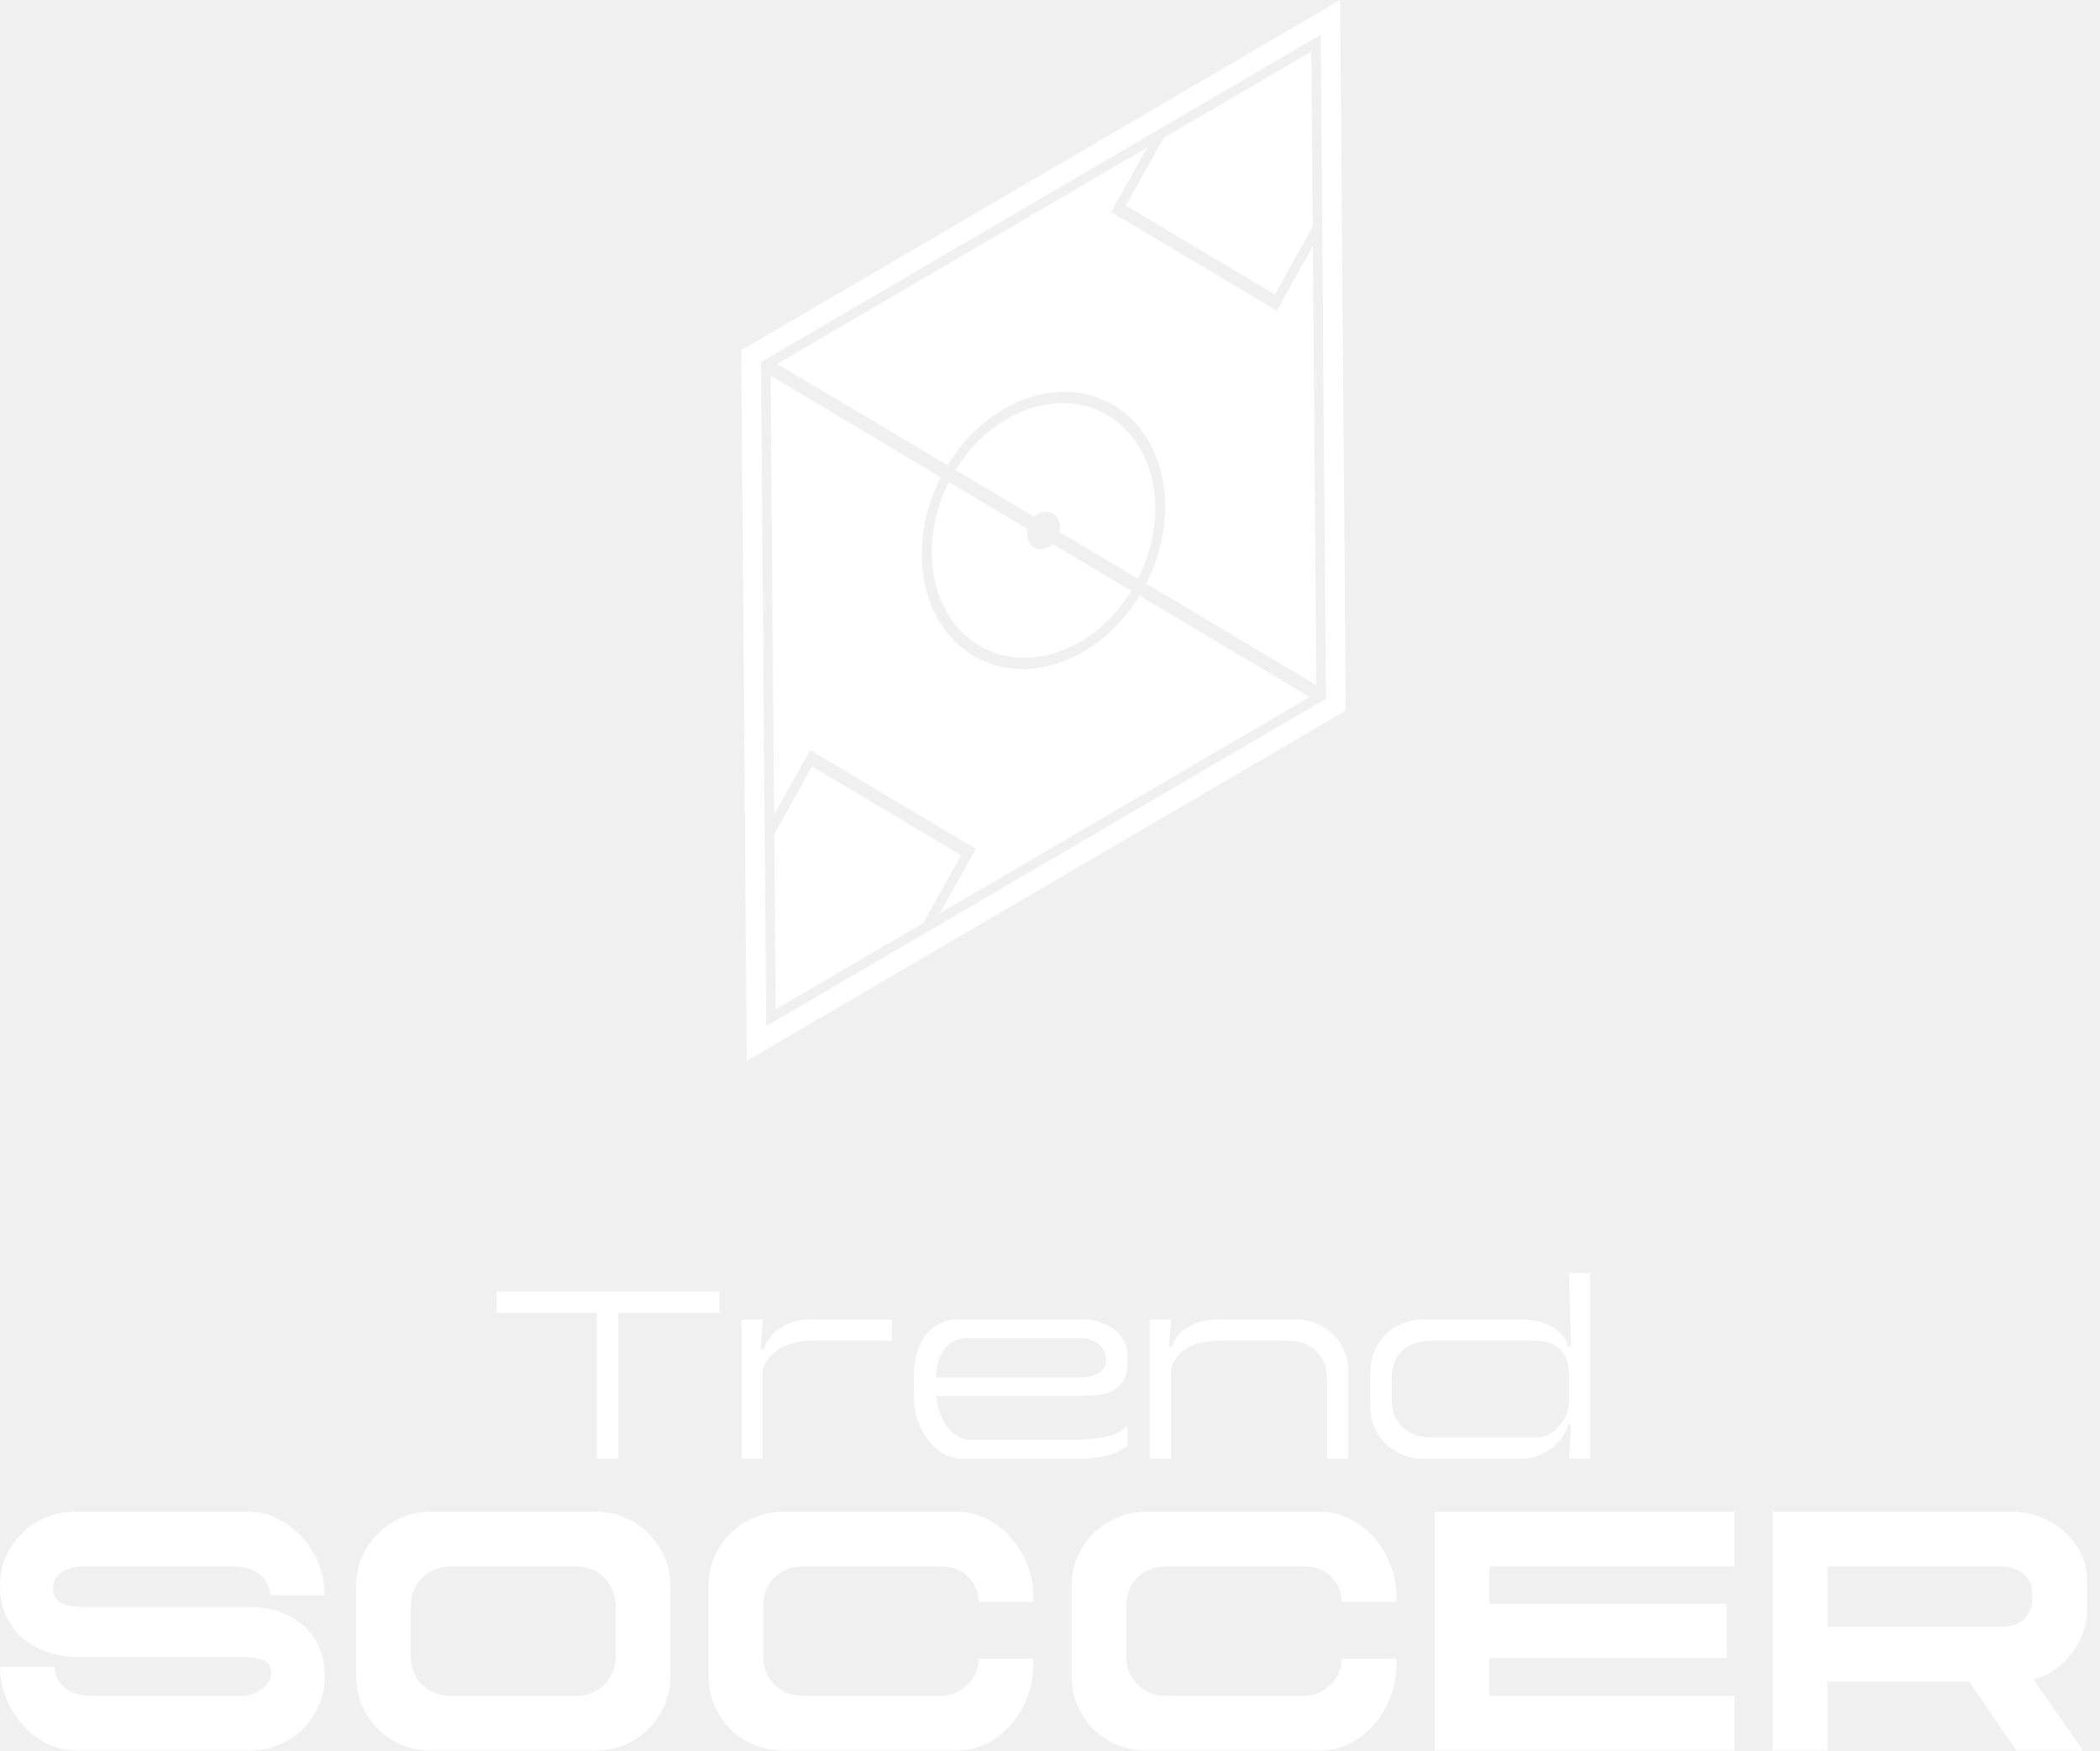
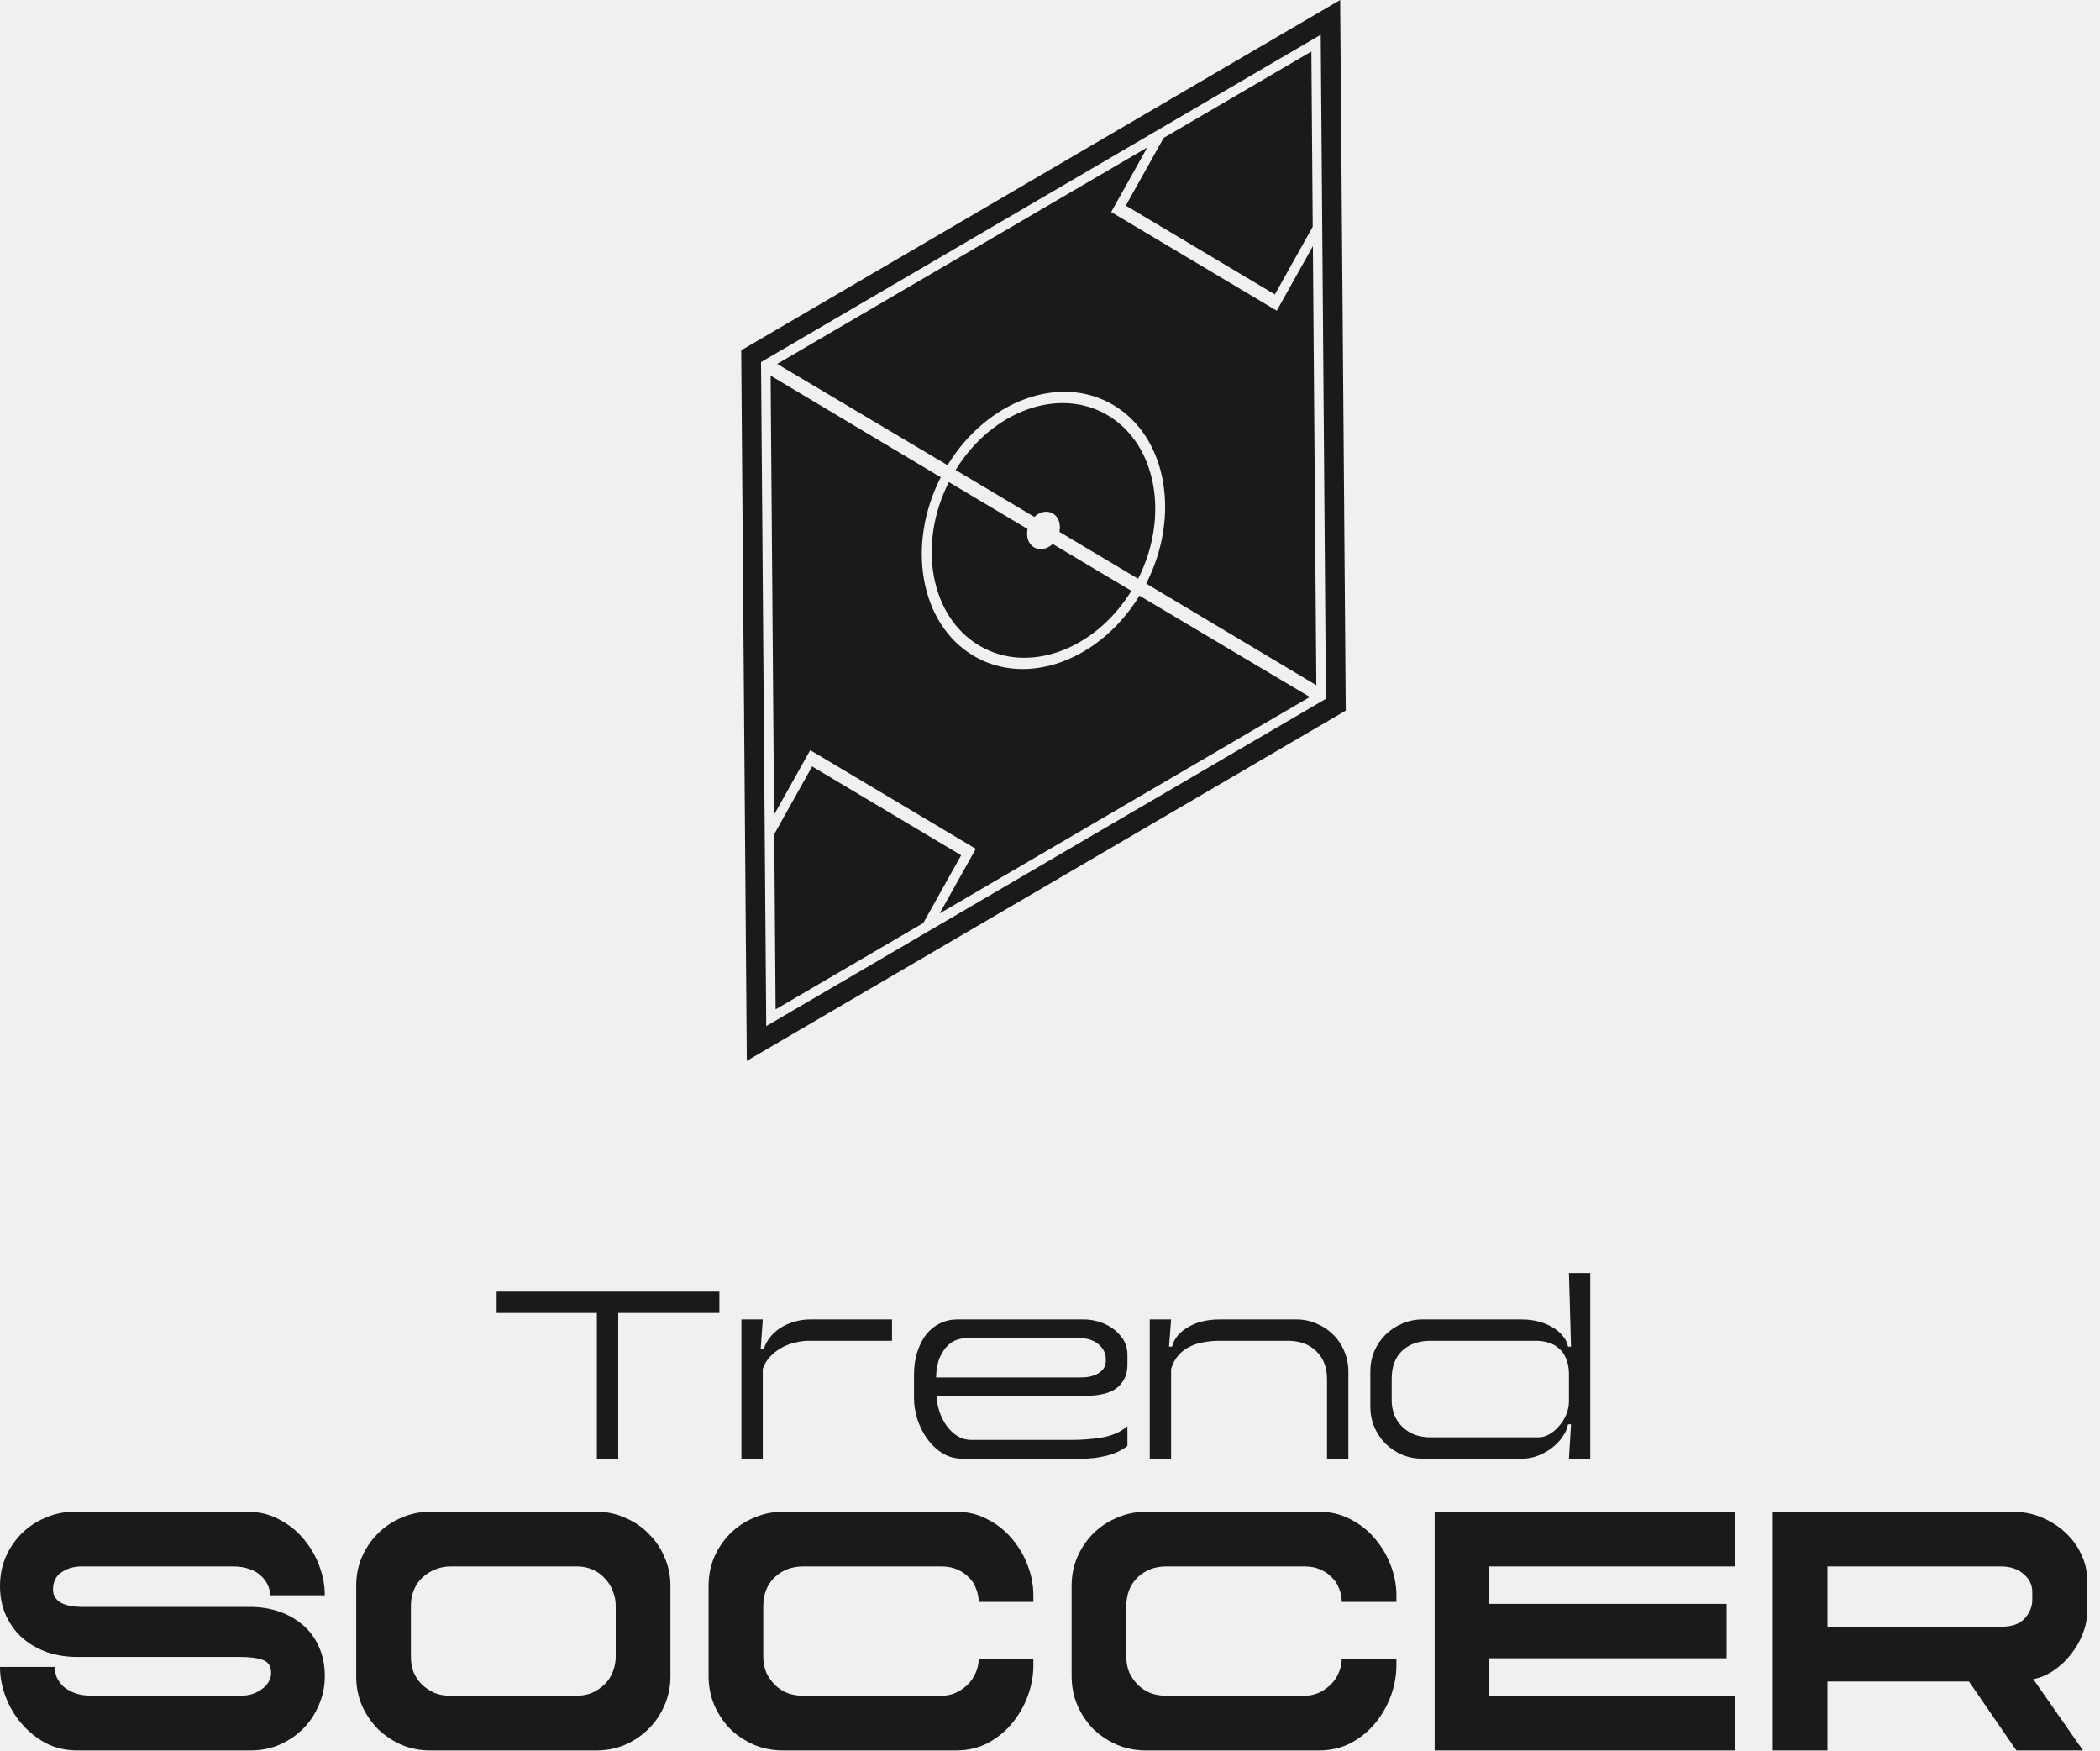
<svg xmlns="http://www.w3.org/2000/svg" width="48" height="40" viewBox="0 0 48 40" fill="none">
-   <path fill-rule="evenodd" clip-rule="evenodd" d="M17.07 24.242L16.942 8.005L30.632 0L30.76 16.238L17.07 24.242ZM17.514 23.448L17.395 8.274L30.188 0.794L30.307 15.968L17.514 23.448ZM17.693 18.618L18.519 17.142L22.304 19.397L21.478 20.873L29.938 15.927C28.641 15.155 27.337 14.382 26.045 13.612C25.139 15.095 23.468 15.71 22.249 14.984C21.03 14.258 20.711 12.457 21.503 10.906C20.211 10.136 18.91 9.356 17.614 8.584L17.693 18.618ZM21.104 21.092L21.969 19.544L18.562 17.514L17.697 19.062L17.728 23.066L21.104 21.092ZM17.764 8.316C19.06 9.088 20.366 9.86 21.658 10.63C22.564 9.147 24.234 8.532 25.453 9.258C26.671 9.985 26.99 11.785 26.199 13.336C27.49 14.105 28.792 14.886 30.088 15.658L30.009 5.624L29.183 7.1L25.398 4.845L26.224 3.369L17.764 8.316ZM30.005 5.181L29.14 6.728L25.733 4.698L26.598 3.151L29.974 1.177L30.005 5.181ZM21.842 10.74C22.676 9.386 24.206 8.826 25.322 9.491C26.439 10.156 26.734 11.803 26.014 13.226L24.215 12.154C24.252 11.982 24.198 11.813 24.067 11.735C23.936 11.657 23.767 11.693 23.642 11.812L21.842 10.74ZM25.86 13.502C25.026 14.856 23.496 15.417 22.38 14.751C21.263 14.086 20.968 12.438 21.688 11.016L23.487 12.088C23.45 12.259 23.504 12.43 23.635 12.508C23.766 12.586 23.936 12.549 24.061 12.43L25.86 13.502Z" fill="white" />
-   <path d="M32.51 30.151H34.78C34.918 30.151 35.047 30.167 35.167 30.199C35.287 30.231 35.395 30.275 35.49 30.332C35.586 30.388 35.664 30.456 35.724 30.533C35.787 30.608 35.826 30.687 35.84 30.772H35.909L35.862 29.091H36.349V33.333H35.862L35.909 32.548H35.84C35.826 32.637 35.787 32.727 35.724 32.819C35.664 32.911 35.586 32.996 35.49 33.073C35.395 33.148 35.287 33.209 35.167 33.259C35.047 33.309 34.918 33.333 34.78 33.333H32.51C32.347 33.333 32.194 33.303 32.049 33.243C31.904 33.179 31.777 33.095 31.667 32.989C31.561 32.879 31.476 32.752 31.412 32.607C31.352 32.462 31.322 32.308 31.322 32.145V31.339C31.322 31.173 31.352 31.019 31.412 30.878C31.476 30.733 31.561 30.608 31.667 30.501C31.777 30.392 31.904 30.307 32.049 30.247C32.194 30.183 32.347 30.151 32.51 30.151ZM31.81 31.504V31.992C31.81 32.119 31.831 32.236 31.874 32.342C31.92 32.448 31.982 32.538 32.059 32.612C32.137 32.686 32.231 32.745 32.34 32.787C32.45 32.826 32.57 32.845 32.701 32.845H35.167C35.248 32.845 35.33 32.822 35.411 32.776C35.492 32.73 35.565 32.67 35.628 32.596C35.696 32.522 35.75 32.437 35.793 32.342C35.835 32.243 35.858 32.144 35.862 32.045V31.376C35.858 31.242 35.835 31.129 35.793 31.037C35.754 30.942 35.699 30.866 35.628 30.809C35.561 30.749 35.483 30.706 35.395 30.682C35.307 30.653 35.211 30.639 35.109 30.639H32.701C32.429 30.639 32.211 30.715 32.049 30.867C31.89 31.019 31.81 31.232 31.81 31.504Z" fill="white" />
-   <path d="M30.332 31.514C30.332 31.249 30.251 31.037 30.088 30.878C29.925 30.719 29.708 30.639 29.436 30.639H27.871C27.751 30.639 27.633 30.65 27.516 30.671C27.403 30.689 27.297 30.722 27.198 30.772C27.099 30.818 27.012 30.883 26.938 30.968C26.864 31.049 26.807 31.154 26.768 31.281V33.333H26.28V30.151H26.768L26.721 30.772H26.79C26.814 30.676 26.858 30.591 26.922 30.517C26.989 30.439 27.071 30.374 27.166 30.321C27.262 30.265 27.369 30.222 27.49 30.194C27.61 30.166 27.739 30.151 27.877 30.151H29.632C29.798 30.151 29.952 30.183 30.093 30.247C30.238 30.307 30.364 30.39 30.47 30.496C30.579 30.602 30.664 30.728 30.724 30.873C30.788 31.017 30.82 31.173 30.82 31.339V33.333H30.332V31.514Z" fill="white" />
-   <path d="M21.406 31.896C21.413 32.02 21.436 32.142 21.475 32.262C21.517 32.382 21.572 32.49 21.639 32.586C21.71 32.681 21.793 32.759 21.888 32.819C21.984 32.875 22.086 32.904 22.196 32.904H24.492C24.747 32.904 24.985 32.884 25.208 32.845C25.434 32.803 25.622 32.718 25.77 32.591V33.041C25.639 33.144 25.482 33.218 25.298 33.264C25.118 33.31 24.932 33.333 24.741 33.333H22.005C21.832 33.333 21.676 33.291 21.538 33.206C21.4 33.117 21.284 33.006 21.188 32.872C21.093 32.737 21.019 32.589 20.966 32.426C20.916 32.26 20.891 32.099 20.891 31.944V31.429C20.891 31.228 20.916 31.049 20.966 30.894C21.019 30.735 21.088 30.6 21.172 30.491C21.261 30.381 21.365 30.298 21.485 30.241C21.605 30.181 21.735 30.151 21.872 30.151H24.789C24.884 30.151 24.989 30.167 25.102 30.199C25.215 30.231 25.321 30.28 25.42 30.348C25.519 30.415 25.602 30.5 25.669 30.602C25.737 30.705 25.77 30.827 25.77 30.968V31.191C25.77 31.403 25.694 31.574 25.542 31.705C25.39 31.832 25.144 31.896 24.805 31.896H21.406ZM21.395 31.477H24.667C24.692 31.477 24.738 31.475 24.805 31.472C24.872 31.468 24.939 31.454 25.006 31.429C25.077 31.405 25.139 31.366 25.192 31.313C25.249 31.256 25.277 31.177 25.277 31.074C25.277 30.926 25.219 30.805 25.102 30.713C24.989 30.622 24.842 30.576 24.662 30.576H22.084C22.028 30.576 21.961 30.588 21.883 30.613C21.809 30.634 21.736 30.678 21.666 30.745C21.595 30.812 21.533 30.904 21.48 31.021C21.43 31.138 21.402 31.29 21.395 31.477Z" fill="white" />
-   <path d="M20.389 30.639H18.48C18.381 30.639 18.277 30.653 18.167 30.682C18.057 30.706 17.953 30.747 17.854 30.804C17.759 30.857 17.674 30.924 17.599 31.005C17.525 31.083 17.471 31.175 17.435 31.281V33.333H16.947V30.151H17.435L17.387 30.835H17.456C17.481 30.747 17.523 30.662 17.584 30.581C17.647 30.496 17.725 30.422 17.817 30.358C17.912 30.294 18.018 30.245 18.135 30.21C18.252 30.171 18.379 30.151 18.517 30.151H20.389V30.639Z" fill="white" />
-   <path d="M16.443 29.515V30.003H14.131V33.333H13.643V30.003H11.352V29.515H16.443Z" fill="white" />
-   <path d="M47.611 40H46.088L45.005 38.424H41.77V40H40.52V34.545H46.005C46.242 34.545 46.462 34.588 46.664 34.674C46.871 34.76 47.05 34.874 47.202 35.015C47.358 35.157 47.48 35.321 47.566 35.508C47.656 35.689 47.702 35.876 47.702 36.068V36.864C47.702 37.025 47.666 37.189 47.596 37.356C47.53 37.523 47.439 37.677 47.323 37.818C47.212 37.959 47.081 38.081 46.929 38.182C46.783 38.278 46.631 38.341 46.475 38.371L47.611 40ZM46.452 36.561V36.379C46.452 36.217 46.386 36.081 46.255 35.97C46.123 35.853 45.949 35.795 45.732 35.795H41.77V37.174H45.732C45.985 37.174 46.166 37.111 46.278 36.985C46.394 36.853 46.452 36.712 46.452 36.561Z" fill="white" />
-   <path d="M32.792 34.545H39.648V35.795H34.042V36.651H39.466V37.894H34.042V38.75H39.648V40H32.792V34.545Z" fill="white" />
-   <path d="M30.668 36.606C30.668 36.5 30.648 36.399 30.608 36.303C30.572 36.202 30.517 36.116 30.441 36.045C30.37 35.97 30.282 35.909 30.176 35.864C30.075 35.818 29.956 35.795 29.82 35.795H26.653C26.395 35.795 26.178 35.879 26.002 36.045C25.83 36.212 25.744 36.434 25.744 36.712V37.856C25.744 37.987 25.767 38.108 25.812 38.22C25.863 38.326 25.928 38.419 26.009 38.5C26.09 38.581 26.186 38.644 26.297 38.689C26.408 38.73 26.527 38.75 26.653 38.75H29.82C29.926 38.75 30.029 38.73 30.13 38.689C30.231 38.644 30.322 38.583 30.403 38.508C30.484 38.432 30.547 38.343 30.592 38.242C30.643 38.136 30.668 38.023 30.668 37.901H31.918V38.053C31.918 38.29 31.875 38.525 31.789 38.758C31.703 38.99 31.582 39.199 31.426 39.386C31.274 39.568 31.09 39.717 30.873 39.833C30.655 39.944 30.416 40 30.153 40H26.191C25.959 40 25.739 39.957 25.532 39.871C25.325 39.78 25.143 39.659 24.986 39.508C24.835 39.351 24.714 39.169 24.623 38.962C24.537 38.755 24.494 38.535 24.494 38.303V36.242C24.494 36.005 24.537 35.785 24.623 35.583C24.714 35.376 24.835 35.197 24.986 35.045C25.143 34.889 25.325 34.768 25.532 34.682C25.739 34.591 25.959 34.545 26.191 34.545H30.153C30.416 34.545 30.655 34.603 30.873 34.72C31.09 34.831 31.274 34.977 31.426 35.159C31.582 35.341 31.703 35.545 31.789 35.773C31.875 36 31.918 36.227 31.918 36.455V36.606H30.668Z" fill="white" />
-   <path d="M22.37 36.606C22.37 36.5 22.35 36.399 22.31 36.303C22.274 36.202 22.219 36.116 22.143 36.045C22.072 35.97 21.984 35.909 21.878 35.864C21.777 35.818 21.658 35.795 21.522 35.795H18.355C18.098 35.795 17.88 35.879 17.704 36.045C17.532 36.212 17.446 36.434 17.446 36.712V37.856C17.446 37.987 17.469 38.108 17.514 38.22C17.565 38.326 17.63 38.419 17.711 38.5C17.792 38.581 17.888 38.644 17.999 38.689C18.11 38.73 18.229 38.75 18.355 38.75H21.522C21.628 38.75 21.731 38.73 21.832 38.689C21.933 38.644 22.024 38.583 22.105 38.508C22.186 38.432 22.249 38.343 22.294 38.242C22.345 38.136 22.37 38.023 22.37 37.901H23.62V38.053C23.62 38.29 23.577 38.525 23.491 38.758C23.406 38.99 23.284 39.199 23.128 39.386C22.976 39.568 22.792 39.717 22.575 39.833C22.358 39.944 22.118 40 21.855 40H17.893C17.661 40 17.441 39.957 17.234 39.871C17.027 39.78 16.845 39.659 16.689 39.508C16.537 39.351 16.416 39.169 16.325 38.962C16.239 38.755 16.196 38.535 16.196 38.303V36.242C16.196 36.005 16.239 35.785 16.325 35.583C16.416 35.376 16.537 35.197 16.689 35.045C16.845 34.889 17.027 34.768 17.234 34.682C17.441 34.591 17.661 34.545 17.893 34.545H21.855C22.118 34.545 22.358 34.603 22.575 34.72C22.792 34.831 22.976 34.977 23.128 35.159C23.284 35.341 23.406 35.545 23.491 35.773C23.577 36 23.62 36.227 23.62 36.455V36.606H22.37Z" fill="white" />
-   <path d="M13.635 40H9.832C9.599 40 9.38 39.957 9.173 39.871C8.971 39.78 8.791 39.659 8.635 39.508C8.483 39.351 8.362 39.172 8.271 38.97C8.185 38.763 8.142 38.543 8.142 38.311V36.235C8.142 36.002 8.185 35.785 8.271 35.583C8.362 35.376 8.483 35.197 8.635 35.045C8.791 34.889 8.971 34.768 9.173 34.682C9.38 34.591 9.599 34.545 9.832 34.545H13.635C13.867 34.545 14.084 34.591 14.286 34.682C14.493 34.768 14.673 34.889 14.824 35.045C14.981 35.197 15.102 35.376 15.188 35.583C15.279 35.785 15.324 36.002 15.324 36.235V38.311C15.324 38.543 15.279 38.763 15.188 38.97C15.102 39.172 14.981 39.351 14.824 39.508C14.673 39.659 14.493 39.78 14.286 39.871C14.084 39.957 13.867 40 13.635 40ZM14.074 37.856V36.697C14.074 36.576 14.051 36.462 14.006 36.356C13.966 36.245 13.905 36.149 13.824 36.068C13.748 35.982 13.658 35.917 13.551 35.871C13.445 35.821 13.327 35.795 13.195 35.795H10.301C10.175 35.795 10.056 35.818 9.945 35.864C9.834 35.909 9.736 35.972 9.65 36.053C9.569 36.129 9.506 36.222 9.461 36.333C9.415 36.439 9.392 36.558 9.392 36.689V37.864C9.392 37.985 9.413 38.101 9.453 38.212C9.498 38.318 9.562 38.412 9.642 38.492C9.723 38.568 9.817 38.631 9.923 38.682C10.034 38.727 10.155 38.75 10.286 38.75H13.173C13.309 38.75 13.43 38.727 13.536 38.682C13.647 38.631 13.743 38.566 13.824 38.485C13.905 38.404 13.966 38.311 14.006 38.205C14.051 38.093 14.074 37.977 14.074 37.856Z" fill="white" />
-   <path d="M6.174 36.455C6.174 36.374 6.157 36.295 6.121 36.22C6.086 36.139 6.033 36.068 5.962 36.008C5.896 35.942 5.811 35.891 5.705 35.856C5.598 35.816 5.472 35.795 5.326 35.795H1.864C1.687 35.795 1.533 35.841 1.402 35.932C1.275 36.018 1.212 36.149 1.212 36.326C1.212 36.452 1.27 36.55 1.386 36.621C1.503 36.687 1.669 36.72 1.886 36.72H5.705C5.947 36.72 6.172 36.755 6.379 36.826C6.586 36.896 6.768 37 6.924 37.136C7.081 37.268 7.202 37.432 7.288 37.629C7.379 37.826 7.424 38.05 7.424 38.303C7.424 38.535 7.379 38.755 7.288 38.962C7.202 39.169 7.081 39.351 6.924 39.508C6.773 39.659 6.593 39.78 6.386 39.871C6.184 39.957 5.965 40 5.727 40H1.765C1.503 40 1.263 39.944 1.045 39.833C0.833 39.717 0.649 39.568 0.492 39.386C0.336 39.205 0.215 39 0.129 38.773C0.043 38.545 0 38.318 0 38.091H1.25C1.25 38.167 1.265 38.245 1.295 38.326C1.331 38.401 1.381 38.472 1.447 38.538C1.518 38.598 1.606 38.649 1.712 38.689C1.823 38.73 1.955 38.75 2.106 38.75H5.492C5.588 38.75 5.679 38.737 5.765 38.712C5.851 38.682 5.924 38.644 5.985 38.598C6.051 38.553 6.101 38.5 6.136 38.439C6.177 38.374 6.197 38.306 6.197 38.235C6.197 38.078 6.134 37.977 6.008 37.932C5.881 37.886 5.71 37.864 5.492 37.864H1.758C1.525 37.864 1.3 37.828 1.083 37.758C0.871 37.682 0.684 37.576 0.523 37.439C0.366 37.303 0.24 37.134 0.144 36.932C0.048 36.73 0 36.5 0 36.242C0 36.005 0.043 35.785 0.129 35.583C0.22 35.376 0.341 35.197 0.492 35.045C0.649 34.889 0.831 34.768 1.038 34.682C1.245 34.591 1.465 34.545 1.697 34.545H5.659C5.922 34.545 6.162 34.603 6.379 34.72C6.596 34.831 6.78 34.977 6.932 35.159C7.088 35.341 7.21 35.545 7.295 35.773C7.381 36 7.424 36.227 7.424 36.455H6.174Z" fill="white" />
+   <path fill-rule="evenodd" clip-rule="evenodd" d="M17.07 24.242L16.942 8.005L30.632 0L30.76 16.238L17.07 24.242ZM17.514 23.448L17.395 8.274L30.188 0.794L30.307 15.968L17.514 23.448ZM17.693 18.618L18.519 17.142L22.304 19.397L21.478 20.873L29.938 15.927C28.641 15.155 27.337 14.382 26.045 13.612C25.139 15.095 23.468 15.71 22.249 14.984C21.03 14.258 20.711 12.457 21.503 10.906C20.211 10.136 18.91 9.356 17.614 8.584L17.693 18.618ZM21.104 21.092L21.969 19.544L18.562 17.514L17.697 19.062L17.728 23.066L21.104 21.092ZM17.764 8.316C19.06 9.088 20.366 9.86 21.658 10.63C22.564 9.147 24.234 8.532 25.453 9.258C26.671 9.985 26.99 11.785 26.199 13.336C27.49 14.105 28.792 14.886 30.088 15.658L30.009 5.624L29.183 7.1L25.398 4.845L26.224 3.369L17.764 8.316ZM30.005 5.181L29.14 6.728L25.733 4.698L26.598 3.151L29.974 1.177L30.005 5.181ZM21.842 10.74C22.676 9.386 24.206 8.826 25.322 9.491C26.439 10.156 26.734 11.803 26.014 13.226L24.215 12.154C24.252 11.982 24.198 11.813 24.067 11.735C23.936 11.657 23.767 11.693 23.642 11.812L21.842 10.74ZM25.86 13.502C25.026 14.856 23.496 15.417 22.38 14.751C21.263 14.086 20.968 12.438 21.688 11.016L23.487 12.088C23.45 12.259 23.504 12.43 23.635 12.508C23.766 12.586 23.936 12.549 24.061 12.43L25.86 13.502Z" fill="#1A1A1A" />
+   <path d="M32.51 30.151H34.78C34.918 30.151 35.047 30.167 35.167 30.199C35.287 30.231 35.395 30.275 35.49 30.332C35.586 30.388 35.664 30.456 35.724 30.533C35.787 30.608 35.826 30.687 35.84 30.772H35.909L35.862 29.091H36.349V33.333H35.862L35.909 32.548H35.84C35.826 32.637 35.787 32.727 35.724 32.819C35.664 32.911 35.586 32.996 35.49 33.073C35.395 33.148 35.287 33.209 35.167 33.259C35.047 33.309 34.918 33.333 34.78 33.333H32.51C32.347 33.333 32.194 33.303 32.049 33.243C31.904 33.179 31.777 33.095 31.667 32.989C31.561 32.879 31.476 32.752 31.412 32.607C31.352 32.462 31.322 32.308 31.322 32.145V31.339C31.322 31.173 31.352 31.019 31.412 30.878C31.476 30.733 31.561 30.608 31.667 30.501C31.777 30.392 31.904 30.307 32.049 30.247C32.194 30.183 32.347 30.151 32.51 30.151ZM31.81 31.504V31.992C31.81 32.119 31.831 32.236 31.874 32.342C31.92 32.448 31.982 32.538 32.059 32.612C32.137 32.686 32.231 32.745 32.34 32.787C32.45 32.826 32.57 32.845 32.701 32.845H35.167C35.248 32.845 35.33 32.822 35.411 32.776C35.492 32.73 35.565 32.67 35.628 32.596C35.696 32.522 35.75 32.437 35.793 32.342C35.835 32.243 35.858 32.144 35.862 32.045V31.376C35.858 31.242 35.835 31.129 35.793 31.037C35.754 30.942 35.699 30.866 35.628 30.809C35.561 30.749 35.483 30.706 35.395 30.682C35.307 30.653 35.211 30.639 35.109 30.639H32.701C32.429 30.639 32.211 30.715 32.049 30.867C31.89 31.019 31.81 31.232 31.81 31.504Z" fill="#1A1A1A" />
+   <path d="M30.332 31.514C30.332 31.249 30.251 31.037 30.088 30.878C29.925 30.719 29.708 30.639 29.436 30.639H27.871C27.751 30.639 27.633 30.65 27.516 30.671C27.403 30.689 27.297 30.722 27.198 30.772C27.099 30.818 27.012 30.883 26.938 30.968C26.864 31.049 26.807 31.154 26.768 31.281V33.333H26.28V30.151H26.768L26.721 30.772H26.79C26.814 30.676 26.858 30.591 26.922 30.517C26.989 30.439 27.071 30.374 27.166 30.321C27.262 30.265 27.369 30.222 27.49 30.194C27.61 30.166 27.739 30.151 27.877 30.151H29.632C29.798 30.151 29.952 30.183 30.093 30.247C30.238 30.307 30.364 30.39 30.47 30.496C30.579 30.602 30.664 30.728 30.724 30.873C30.788 31.017 30.82 31.173 30.82 31.339V33.333H30.332V31.514Z" fill="#1A1A1A" />
+   <path d="M21.406 31.896C21.413 32.02 21.436 32.142 21.475 32.262C21.517 32.382 21.572 32.49 21.639 32.586C21.71 32.681 21.793 32.759 21.888 32.819C21.984 32.875 22.086 32.904 22.196 32.904H24.492C24.747 32.904 24.985 32.884 25.208 32.845C25.434 32.803 25.622 32.718 25.77 32.591V33.041C25.639 33.144 25.482 33.218 25.298 33.264C25.118 33.31 24.932 33.333 24.741 33.333H22.005C21.832 33.333 21.676 33.291 21.538 33.206C21.4 33.117 21.284 33.006 21.188 32.872C21.093 32.737 21.019 32.589 20.966 32.426C20.916 32.26 20.891 32.099 20.891 31.944V31.429C20.891 31.228 20.916 31.049 20.966 30.894C21.019 30.735 21.088 30.6 21.172 30.491C21.261 30.381 21.365 30.298 21.485 30.241C21.605 30.181 21.735 30.151 21.872 30.151H24.789C24.884 30.151 24.989 30.167 25.102 30.199C25.215 30.231 25.321 30.28 25.42 30.348C25.519 30.415 25.602 30.5 25.669 30.602C25.737 30.705 25.77 30.827 25.77 30.968V31.191C25.77 31.403 25.694 31.574 25.542 31.705C25.39 31.832 25.144 31.896 24.805 31.896H21.406ZM21.395 31.477H24.667C24.692 31.477 24.738 31.475 24.805 31.472C24.872 31.468 24.939 31.454 25.006 31.429C25.077 31.405 25.139 31.366 25.192 31.313C25.249 31.256 25.277 31.177 25.277 31.074C25.277 30.926 25.219 30.805 25.102 30.713C24.989 30.622 24.842 30.576 24.662 30.576H22.084C22.028 30.576 21.961 30.588 21.883 30.613C21.809 30.634 21.736 30.678 21.666 30.745C21.595 30.812 21.533 30.904 21.48 31.021C21.43 31.138 21.402 31.29 21.395 31.477Z" fill="#1A1A1A" />
+   <path d="M20.389 30.639H18.48C18.381 30.639 18.277 30.653 18.167 30.682C18.057 30.706 17.953 30.747 17.854 30.804C17.759 30.857 17.674 30.924 17.599 31.005C17.525 31.083 17.471 31.175 17.435 31.281V33.333H16.947V30.151H17.435L17.387 30.835H17.456C17.481 30.747 17.523 30.662 17.584 30.581C17.647 30.496 17.725 30.422 17.817 30.358C17.912 30.294 18.018 30.245 18.135 30.21C18.252 30.171 18.379 30.151 18.517 30.151H20.389V30.639Z" fill="#1A1A1A" />
+   <path d="M16.443 29.515V30.003H14.131V33.333H13.643V30.003H11.352V29.515H16.443Z" fill="#1A1A1A" />
+   <path d="M47.611 40H46.088L45.005 38.424H41.77V40H40.52V34.545H46.005C46.242 34.545 46.462 34.588 46.664 34.674C46.871 34.76 47.05 34.874 47.202 35.015C47.358 35.157 47.48 35.321 47.566 35.508C47.656 35.689 47.702 35.876 47.702 36.068V36.864C47.702 37.025 47.666 37.189 47.596 37.356C47.53 37.523 47.439 37.677 47.323 37.818C47.212 37.959 47.081 38.081 46.929 38.182C46.783 38.278 46.631 38.341 46.475 38.371L47.611 40ZM46.452 36.561V36.379C46.452 36.217 46.386 36.081 46.255 35.97C46.123 35.853 45.949 35.795 45.732 35.795H41.77V37.174H45.732C45.985 37.174 46.166 37.111 46.278 36.985C46.394 36.853 46.452 36.712 46.452 36.561Z" fill="#1A1A1A" />
+   <path d="M32.792 34.545H39.648V35.795H34.042V36.651H39.466V37.894H34.042V38.75H39.648V40H32.792V34.545Z" fill="#1A1A1A" />
+   <path d="M30.668 36.606C30.668 36.5 30.648 36.399 30.608 36.303C30.572 36.202 30.517 36.116 30.441 36.045C30.37 35.97 30.282 35.909 30.176 35.864C30.075 35.818 29.956 35.795 29.82 35.795H26.653C26.395 35.795 26.178 35.879 26.002 36.045C25.83 36.212 25.744 36.434 25.744 36.712V37.856C25.744 37.987 25.767 38.108 25.812 38.22C25.863 38.326 25.928 38.419 26.009 38.5C26.09 38.581 26.186 38.644 26.297 38.689C26.408 38.73 26.527 38.75 26.653 38.75H29.82C29.926 38.75 30.029 38.73 30.13 38.689C30.231 38.644 30.322 38.583 30.403 38.508C30.484 38.432 30.547 38.343 30.592 38.242C30.643 38.136 30.668 38.023 30.668 37.901H31.918V38.053C31.918 38.29 31.875 38.525 31.789 38.758C31.703 38.99 31.582 39.199 31.426 39.386C31.274 39.568 31.09 39.717 30.873 39.833C30.655 39.944 30.416 40 30.153 40H26.191C25.959 40 25.739 39.957 25.532 39.871C25.325 39.78 25.143 39.659 24.986 39.508C24.835 39.351 24.714 39.169 24.623 38.962C24.537 38.755 24.494 38.535 24.494 38.303V36.242C24.494 36.005 24.537 35.785 24.623 35.583C24.714 35.376 24.835 35.197 24.986 35.045C25.143 34.889 25.325 34.768 25.532 34.682C25.739 34.591 25.959 34.545 26.191 34.545H30.153C30.416 34.545 30.655 34.603 30.873 34.72C31.09 34.831 31.274 34.977 31.426 35.159C31.582 35.341 31.703 35.545 31.789 35.773C31.875 36 31.918 36.227 31.918 36.455V36.606H30.668Z" fill="#1A1A1A" />
+   <path d="M22.37 36.606C22.37 36.5 22.35 36.399 22.31 36.303C22.274 36.202 22.219 36.116 22.143 36.045C22.072 35.97 21.984 35.909 21.878 35.864C21.777 35.818 21.658 35.795 21.522 35.795H18.355C18.098 35.795 17.88 35.879 17.704 36.045C17.532 36.212 17.446 36.434 17.446 36.712V37.856C17.446 37.987 17.469 38.108 17.514 38.22C17.565 38.326 17.63 38.419 17.711 38.5C17.792 38.581 17.888 38.644 17.999 38.689C18.11 38.73 18.229 38.75 18.355 38.75H21.522C21.628 38.75 21.731 38.73 21.832 38.689C21.933 38.644 22.024 38.583 22.105 38.508C22.186 38.432 22.249 38.343 22.294 38.242C22.345 38.136 22.37 38.023 22.37 37.901H23.62V38.053C23.62 38.29 23.577 38.525 23.491 38.758C23.406 38.99 23.284 39.199 23.128 39.386C22.976 39.568 22.792 39.717 22.575 39.833C22.358 39.944 22.118 40 21.855 40H17.893C17.661 40 17.441 39.957 17.234 39.871C17.027 39.78 16.845 39.659 16.689 39.508C16.537 39.351 16.416 39.169 16.325 38.962C16.239 38.755 16.196 38.535 16.196 38.303V36.242C16.196 36.005 16.239 35.785 16.325 35.583C16.416 35.376 16.537 35.197 16.689 35.045C16.845 34.889 17.027 34.768 17.234 34.682C17.441 34.591 17.661 34.545 17.893 34.545H21.855C22.118 34.545 22.358 34.603 22.575 34.72C22.792 34.831 22.976 34.977 23.128 35.159C23.284 35.341 23.406 35.545 23.491 35.773C23.577 36 23.62 36.227 23.62 36.455V36.606H22.37Z" fill="#1A1A1A" />
+   <path d="M13.635 40H9.832C9.599 40 9.38 39.957 9.173 39.871C8.971 39.78 8.791 39.659 8.635 39.508C8.483 39.351 8.362 39.172 8.271 38.97C8.185 38.763 8.142 38.543 8.142 38.311V36.235C8.142 36.002 8.185 35.785 8.271 35.583C8.362 35.376 8.483 35.197 8.635 35.045C8.791 34.889 8.971 34.768 9.173 34.682C9.38 34.591 9.599 34.545 9.832 34.545H13.635C13.867 34.545 14.084 34.591 14.286 34.682C14.493 34.768 14.673 34.889 14.824 35.045C14.981 35.197 15.102 35.376 15.188 35.583C15.279 35.785 15.324 36.002 15.324 36.235V38.311C15.324 38.543 15.279 38.763 15.188 38.97C15.102 39.172 14.981 39.351 14.824 39.508C14.673 39.659 14.493 39.78 14.286 39.871C14.084 39.957 13.867 40 13.635 40ZM14.074 37.856V36.697C14.074 36.576 14.051 36.462 14.006 36.356C13.966 36.245 13.905 36.149 13.824 36.068C13.748 35.982 13.658 35.917 13.551 35.871C13.445 35.821 13.327 35.795 13.195 35.795H10.301C10.175 35.795 10.056 35.818 9.945 35.864C9.834 35.909 9.736 35.972 9.65 36.053C9.569 36.129 9.506 36.222 9.461 36.333C9.415 36.439 9.392 36.558 9.392 36.689V37.864C9.392 37.985 9.413 38.101 9.453 38.212C9.498 38.318 9.562 38.412 9.642 38.492C9.723 38.568 9.817 38.631 9.923 38.682C10.034 38.727 10.155 38.75 10.286 38.75H13.173C13.309 38.75 13.43 38.727 13.536 38.682C13.647 38.631 13.743 38.566 13.824 38.485C13.905 38.404 13.966 38.311 14.006 38.205C14.051 38.093 14.074 37.977 14.074 37.856Z" fill="#1A1A1A" />
+   <path d="M6.174 36.455C6.174 36.374 6.157 36.295 6.121 36.22C6.086 36.139 6.033 36.068 5.962 36.008C5.896 35.942 5.811 35.891 5.705 35.856C5.598 35.816 5.472 35.795 5.326 35.795H1.864C1.687 35.795 1.533 35.841 1.402 35.932C1.275 36.018 1.212 36.149 1.212 36.326C1.212 36.452 1.27 36.55 1.386 36.621C1.503 36.687 1.669 36.72 1.886 36.72H5.705C5.947 36.72 6.172 36.755 6.379 36.826C6.586 36.896 6.768 37 6.924 37.136C7.081 37.268 7.202 37.432 7.288 37.629C7.379 37.826 7.424 38.05 7.424 38.303C7.424 38.535 7.379 38.755 7.288 38.962C7.202 39.169 7.081 39.351 6.924 39.508C6.773 39.659 6.593 39.78 6.386 39.871C6.184 39.957 5.965 40 5.727 40H1.765C1.503 40 1.263 39.944 1.045 39.833C0.833 39.717 0.649 39.568 0.492 39.386C0.336 39.205 0.215 39 0.129 38.773C0.043 38.545 0 38.318 0 38.091H1.25C1.25 38.167 1.265 38.245 1.295 38.326C1.331 38.401 1.381 38.472 1.447 38.538C1.518 38.598 1.606 38.649 1.712 38.689C1.823 38.73 1.955 38.75 2.106 38.75H5.492C5.588 38.75 5.679 38.737 5.765 38.712C5.851 38.682 5.924 38.644 5.985 38.598C6.051 38.553 6.101 38.5 6.136 38.439C6.177 38.374 6.197 38.306 6.197 38.235C6.197 38.078 6.134 37.977 6.008 37.932C5.881 37.886 5.71 37.864 5.492 37.864H1.758C1.525 37.864 1.3 37.828 1.083 37.758C0.871 37.682 0.684 37.576 0.523 37.439C0.366 37.303 0.24 37.134 0.144 36.932C0.048 36.73 0 36.5 0 36.242C0 36.005 0.043 35.785 0.129 35.583C0.22 35.376 0.341 35.197 0.492 35.045C0.649 34.889 0.831 34.768 1.038 34.682C1.245 34.591 1.465 34.545 1.697 34.545H5.659C5.922 34.545 6.162 34.603 6.379 34.72C6.596 34.831 6.78 34.977 6.932 35.159C7.088 35.341 7.21 35.545 7.295 35.773C7.381 36 7.424 36.227 7.424 36.455H6.174Z" fill="#1A1A1A" />
</svg>
